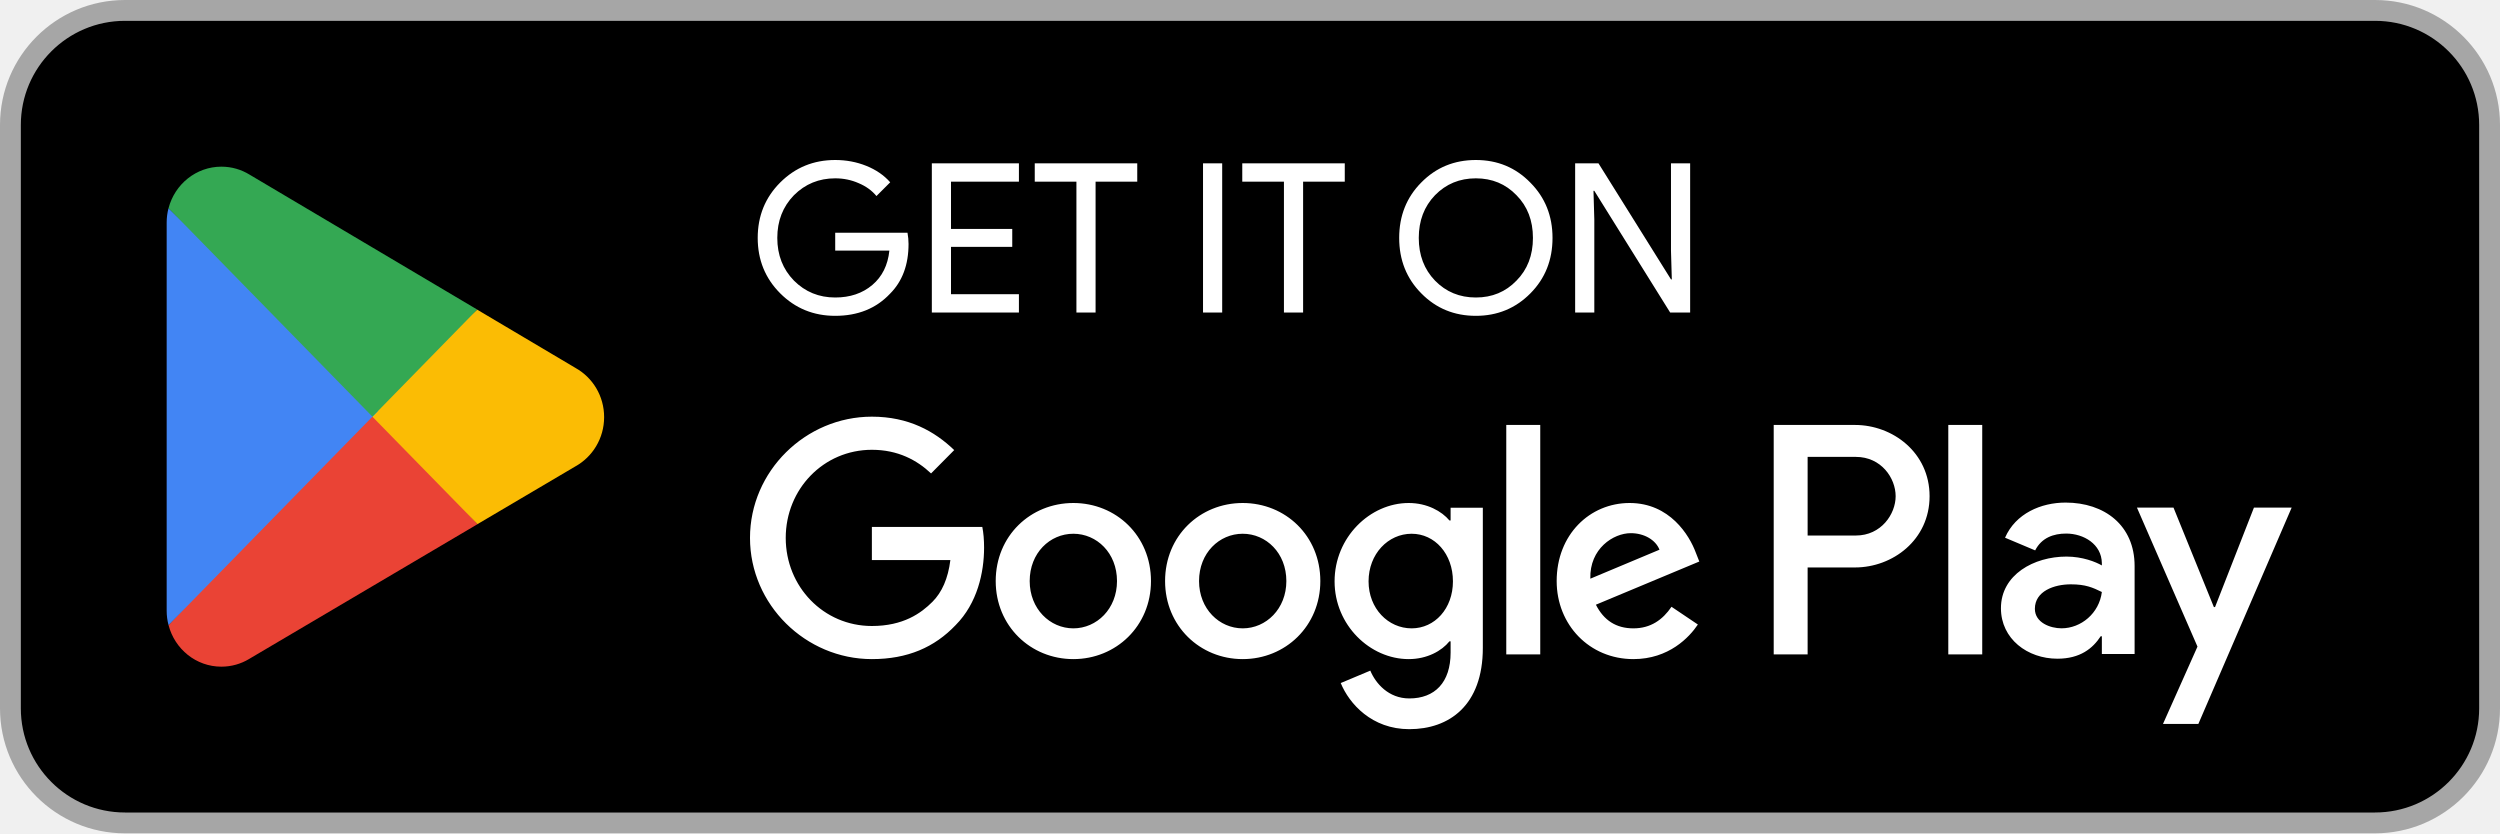
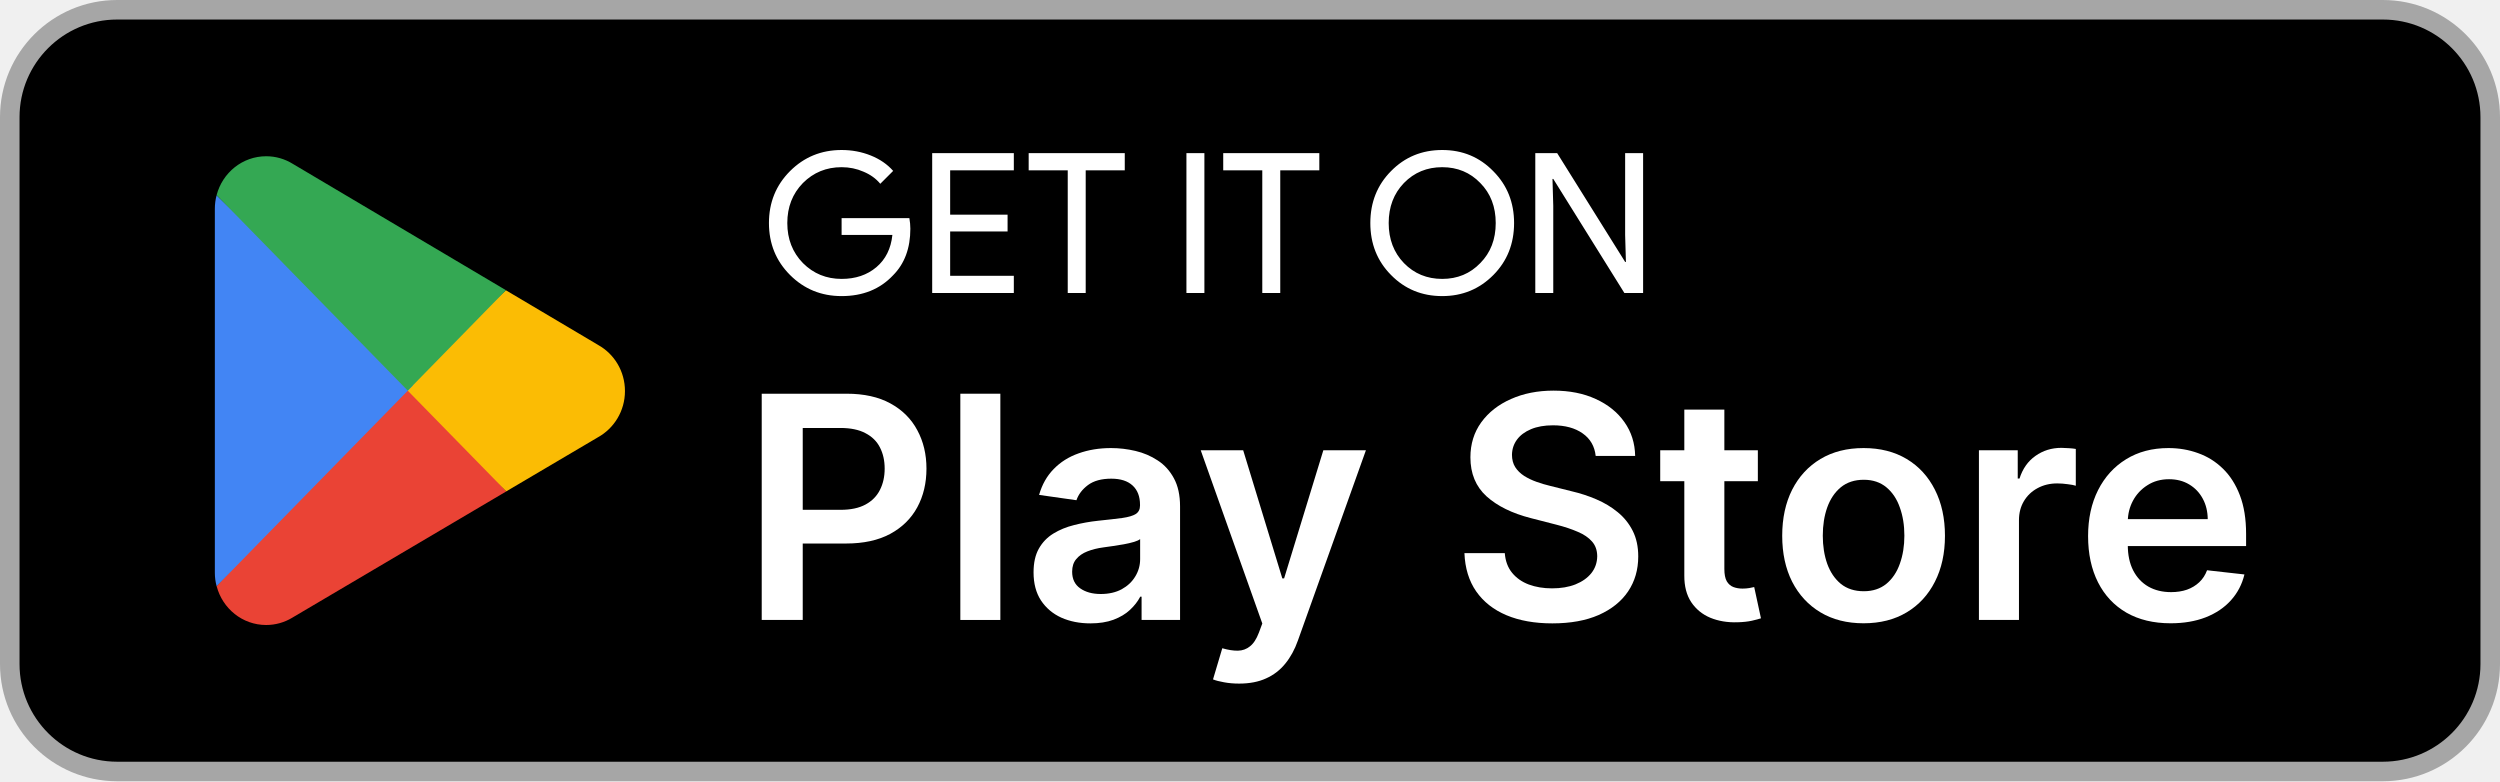
- <svg xmlns="http://www.w3.org/2000/svg" width="120" height="40" viewBox="0 0 120 40" fill="none">
-   <rect x="0.5" y="0.5" width="119" height="39" rx="5.5" fill="black" />
-   <rect x="0.5" y="0.5" width="119" height="39" rx="5.5" stroke="#A6A6A6" />
-   <path d="M17.805 19.462L8.09 30.006C8.091 30.008 8.091 30.011 8.092 30.012C8.39 31.157 9.412 32 10.626 32C11.111 32 11.566 31.866 11.957 31.631L11.988 31.612L22.923 25.159L17.805 19.462Z" fill="#EA4335" />
-   <path d="M27.631 17.666L27.622 17.66L22.901 14.861L17.582 19.701L22.92 25.158L27.616 22.388C28.439 21.932 28.998 21.045 28.998 20.022C28.998 19.005 28.447 18.122 27.631 17.666Z" fill="#FBBC04" />
-   <path d="M8.089 9.993C8.031 10.213 8 10.445 8 10.684V29.316C8 29.555 8.031 29.787 8.09 30.006L18.139 19.731L8.089 9.993Z" fill="#4285F4" />
-   <path d="M17.877 20L22.905 14.859L11.982 8.384C11.586 8.14 11.122 8 10.627 8C9.413 8 8.389 8.845 8.091 9.99C8.091 9.991 8.09 9.992 8.09 9.993L17.877 20Z" fill="#34A853" />
-   <path d="M43.61 11.71C43.61 12.71 43.313 13.507 42.72 14.1C42.053 14.807 41.177 15.16 40.09 15.16C39.05 15.16 38.17 14.8 37.45 14.08C36.73 13.36 36.37 12.473 36.37 11.42C36.37 10.367 36.73 9.48 37.45 8.76C38.17 8.04 39.05 7.68 40.09 7.68C40.617 7.68 41.113 7.773 41.58 7.96C42.047 8.147 42.43 8.41 42.73 8.75L42.07 9.41C41.85 9.143 41.563 8.937 41.21 8.79C40.863 8.637 40.49 8.56 40.09 8.56C39.31 8.56 38.65 8.83 38.11 9.37C37.577 9.917 37.31 10.6 37.31 11.42C37.31 12.24 37.577 12.923 38.11 13.47C38.65 14.01 39.31 14.28 40.09 14.28C40.803 14.28 41.397 14.08 41.87 13.68C42.343 13.28 42.617 12.73 42.69 12.03H40.09V11.17H43.56C43.593 11.357 43.61 11.537 43.61 11.71ZM48.908 7.84V8.72H45.648V10.99H48.588V11.85H45.648V14.12H48.908V15H44.728V7.84H48.908ZM52.588 8.72V15H51.668V8.72H49.668V7.84H54.588V8.72H52.588ZM58.665 15H57.745V7.84H58.665V15ZM62.549 8.72V15H61.629V8.72H59.629V7.84H64.549V8.72H62.549ZM74.521 11.42C74.521 12.48 74.168 13.367 73.461 14.08C72.748 14.8 71.874 15.16 70.841 15.16C69.801 15.16 68.928 14.8 68.221 14.08C67.514 13.367 67.161 12.48 67.161 11.42C67.161 10.36 67.514 9.473 68.221 8.76C68.928 8.04 69.801 7.68 70.841 7.68C71.881 7.68 72.754 8.043 73.461 8.77C74.168 9.483 74.521 10.367 74.521 11.42ZM68.101 11.42C68.101 12.247 68.361 12.93 68.881 13.47C69.408 14.01 70.061 14.28 70.841 14.28C71.621 14.28 72.271 14.01 72.791 13.47C73.318 12.937 73.581 12.253 73.581 11.42C73.581 10.587 73.318 9.903 72.791 9.37C72.271 8.83 71.621 8.56 70.841 8.56C70.061 8.56 69.408 8.83 68.881 9.37C68.361 9.91 68.101 10.593 68.101 11.42ZM76.527 15H75.607V7.84H76.727L80.207 13.41H80.247L80.207 12.03V7.84H81.127V15H80.167L76.527 9.16H76.487L76.527 10.54V15Z" fill="white" />
-   <path d="M93.518 31.41H95.147V20.398H93.518V31.41ZM108.189 24.365L106.322 29.139H106.266L104.328 24.365H102.573L105.479 31.037L103.823 34.749H105.521L110 24.365H108.189ZM98.952 30.159C98.418 30.159 97.674 29.89 97.674 29.223C97.674 28.374 98.6 28.048 99.4 28.048C100.116 28.048 100.454 28.204 100.889 28.416C100.762 29.436 99.892 30.159 98.952 30.159ZM99.148 24.124C97.969 24.124 96.747 24.648 96.242 25.81L97.688 26.419C97.997 25.81 98.572 25.611 99.176 25.611C100.019 25.611 100.875 26.121 100.889 27.028V27.141C100.594 26.971 99.963 26.716 99.19 26.716C97.632 26.716 96.045 27.581 96.045 29.195C96.045 30.669 97.323 31.618 98.755 31.618C99.85 31.618 100.454 31.122 100.833 30.541H100.889V31.391H102.461V27.169C102.461 25.215 101.015 24.124 99.148 24.124ZM89.082 25.705H86.766V21.931H89.082C90.3 21.931 90.991 22.948 90.991 23.818C90.991 24.671 90.3 25.705 89.082 25.705ZM89.04 20.398H85.138V31.41H86.766V27.238H89.04C90.845 27.238 92.62 25.918 92.62 23.818C92.62 21.717 90.845 20.398 89.04 20.398ZM67.758 30.161C66.633 30.161 65.691 29.21 65.691 27.905C65.691 26.585 66.633 25.62 67.758 25.62C68.87 25.62 69.741 26.585 69.741 27.905C69.741 29.21 68.87 30.161 67.758 30.161ZM69.629 24.981H69.572C69.206 24.542 68.504 24.144 67.618 24.144C65.761 24.144 64.06 25.79 64.06 27.905C64.06 30.005 65.761 31.637 67.618 31.637C68.504 31.637 69.206 31.24 69.572 30.785H69.629V31.325C69.629 32.758 68.87 33.525 67.646 33.525C66.647 33.525 66.028 32.8 65.775 32.19L64.355 32.786C64.763 33.78 65.846 35 67.646 35C69.558 35 71.176 33.865 71.176 31.098V24.371H69.629V24.981ZM72.301 31.41H73.932V20.397H72.301V31.41ZM76.336 27.777C76.294 26.33 77.447 25.592 78.277 25.592C78.924 25.592 79.472 25.918 79.655 26.386L76.336 27.777ZM81.399 26.528C81.09 25.691 80.147 24.144 78.221 24.144C76.308 24.144 74.72 25.662 74.72 27.891C74.72 29.991 76.294 31.637 78.403 31.637C80.105 31.637 81.09 30.587 81.498 29.977L80.232 29.125C79.81 29.749 79.233 30.161 78.403 30.161C77.574 30.161 76.983 29.777 76.603 29.026L81.567 26.953L81.399 26.528ZM41.85 25.294V26.883H45.618C45.506 27.777 45.211 28.43 44.761 28.883C44.212 29.437 43.354 30.048 41.85 30.048C39.529 30.048 37.715 28.16 37.715 25.819C37.715 23.477 39.529 21.59 41.85 21.59C43.102 21.59 44.016 22.087 44.691 22.725L45.802 21.604C44.859 20.696 43.608 20 41.85 20C38.672 20 36 22.612 36 25.819C36 29.026 38.672 31.637 41.85 31.637C43.565 31.637 44.859 31.069 45.871 30.005C46.913 28.955 47.236 27.479 47.236 26.287C47.236 25.918 47.208 25.578 47.151 25.294H41.85ZM51.521 30.161C50.396 30.161 49.425 29.224 49.425 27.891C49.425 26.542 50.396 25.62 51.521 25.62C52.645 25.62 53.616 26.542 53.616 27.891C53.616 29.224 52.645 30.161 51.521 30.161ZM51.521 24.144C49.467 24.144 47.794 25.719 47.794 27.891C47.794 30.048 49.467 31.637 51.521 31.637C53.574 31.637 55.247 30.048 55.247 27.891C55.247 25.719 53.574 24.144 51.521 24.144ZM59.65 30.161C58.525 30.161 57.554 29.224 57.554 27.891C57.554 26.542 58.525 25.62 59.65 25.62C60.775 25.62 61.745 26.542 61.745 27.891C61.745 29.224 60.775 30.161 59.65 30.161ZM59.65 24.144C57.597 24.144 55.924 25.719 55.924 27.891C55.924 30.048 57.597 31.637 59.65 31.637C61.703 31.637 63.376 30.048 63.376 27.891C63.376 25.719 61.703 24.144 59.65 24.144Z" fill="white" />
+ <svg xmlns="http://www.w3.org/2000/svg" width="128" height="40" viewBox="0 0 128 40" fill="none">
+   <rect x="0.5" y="0.5" width="127" height="39" rx="5.5" fill="black" />
+   <rect x="0.5" y="0.5" width="127" height="39" rx="5.5" stroke="#A6A6A6" />
+   <path d="M20.805 19.462L11.09 30.006C11.091 30.008 11.091 30.011 11.092 30.012C11.39 31.157 12.412 32 13.626 32C14.111 32 14.566 31.866 14.957 31.631L14.988 31.612L25.923 25.159L20.805 19.462Z" fill="#EA4335" />
+   <path d="M30.631 17.666L30.622 17.66L25.901 14.861L20.582 19.701L25.92 25.158L30.616 22.388C31.439 21.932 31.998 21.045 31.998 20.022C31.998 19.005 31.447 18.122 30.631 17.666Z" fill="#FBBC04" />
+   <path d="M11.089 9.999C11.031 10.219 11 10.451 11 10.69V29.322C11 29.561 11.031 29.792 11.09 30.012L21.139 19.737L11.089 9.999Z" fill="#4285F4" />
+   <path d="M20.877 20L25.905 14.859L14.982 8.384C14.586 8.14 14.122 8 13.627 8C12.413 8 11.389 8.845 11.091 9.99C11.091 9.991 11.09 9.992 11.09 9.993L20.877 20Z" fill="#34A853" />
+   <path d="M46.61 11.71C46.61 12.71 46.313 13.507 45.72 14.1C45.053 14.807 44.177 15.16 43.09 15.16C42.05 15.16 41.17 14.8 40.45 14.08C39.73 13.36 39.37 12.473 39.37 11.42C39.37 10.367 39.73 9.48 40.45 8.76C41.17 8.04 42.05 7.68 43.09 7.68C43.617 7.68 44.113 7.773 44.58 7.96C45.047 8.147 45.43 8.41 45.73 8.75L45.07 9.41C44.85 9.143 44.563 8.937 44.21 8.79C43.863 8.637 43.49 8.56 43.09 8.56C42.31 8.56 41.65 8.83 41.11 9.37C40.577 9.917 40.31 10.6 40.31 11.42C40.31 12.24 40.577 12.923 41.11 13.47C41.65 14.01 42.31 14.28 43.09 14.28C43.803 14.28 44.397 14.08 44.87 13.68C45.343 13.28 45.617 12.73 45.69 12.03H43.09V11.17H46.56C46.593 11.357 46.61 11.537 46.61 11.71ZM51.908 7.84V8.72H48.648V10.99H51.588V11.85H48.648V14.12H51.908V15H47.728V7.84H51.908ZM55.588 8.72V15H54.668V8.72H52.668V7.84H57.588V8.72H55.588ZM61.665 15H60.745V7.84H61.665V15ZM65.549 8.72V15H64.629V8.72H62.629V7.84H67.549V8.72H65.549ZM77.521 11.42C77.521 12.48 77.168 13.367 76.461 14.08C75.748 14.8 74.874 15.16 73.841 15.16C72.801 15.16 71.928 14.8 71.221 14.08C70.514 13.367 70.161 12.48 70.161 11.42C70.161 10.36 70.514 9.473 71.221 8.76C71.928 8.04 72.801 7.68 73.841 7.68C74.881 7.68 75.754 8.043 76.461 8.77C77.168 9.483 77.521 10.367 77.521 11.42ZM71.101 11.42C71.101 12.247 71.361 12.93 71.881 13.47C72.408 14.01 73.061 14.28 73.841 14.28C74.621 14.28 75.271 14.01 75.791 13.47C76.318 12.937 76.581 12.253 76.581 11.42C76.581 10.587 76.318 9.903 75.791 9.37C75.271 8.83 74.621 8.56 73.841 8.56C73.061 8.56 72.408 8.83 71.881 9.37C71.361 9.91 71.101 10.593 71.101 11.42ZM79.527 15H78.607V7.84H79.727L83.207 13.41H83.247L83.207 12.03V7.84H84.127V15H83.167L79.527 9.16H79.487L79.527 10.54V15Z" fill="white" />
+   <path d="M39 31.742V20.158H43.348C44.238 20.158 44.986 20.324 45.59 20.656C46.197 20.988 46.656 21.444 46.965 22.025C47.278 22.602 47.435 23.258 47.435 23.993C47.435 24.736 47.278 25.396 46.965 25.973C46.652 26.55 46.19 27.004 45.578 27.336C44.967 27.664 44.214 27.828 43.319 27.828H40.438V26.103H43.036C43.557 26.103 43.984 26.012 44.316 25.831C44.648 25.651 44.893 25.402 45.052 25.085C45.214 24.768 45.295 24.404 45.295 23.993C45.295 23.582 45.214 23.22 45.052 22.907C44.893 22.594 44.646 22.351 44.31 22.178C43.978 22 43.55 21.912 43.025 21.912H41.1V31.742H39Z" fill="white" />
+   <path d="M51.218 20.158V31.742H49.169V20.158H51.218Z" fill="white" />
+   <path d="M55.828 31.917C55.276 31.917 54.78 31.819 54.339 31.623C53.901 31.424 53.554 31.129 53.297 30.741C53.044 30.353 52.918 29.874 52.918 29.304C52.918 28.814 53.008 28.409 53.19 28.088C53.371 27.768 53.618 27.511 53.931 27.319C54.244 27.127 54.597 26.982 54.99 26.884C55.386 26.782 55.795 26.708 56.218 26.663C56.728 26.61 57.141 26.563 57.458 26.521C57.775 26.476 58.005 26.408 58.149 26.318C58.296 26.224 58.369 26.078 58.369 25.882V25.848C58.369 25.422 58.243 25.092 57.99 24.859C57.737 24.625 57.373 24.508 56.898 24.508C56.396 24.508 55.997 24.617 55.703 24.836C55.412 25.055 55.216 25.313 55.114 25.611L53.201 25.339C53.352 24.811 53.601 24.37 53.948 24.016C54.295 23.658 54.72 23.39 55.222 23.213C55.724 23.032 56.279 22.941 56.886 22.941C57.305 22.941 57.722 22.99 58.137 23.088C58.552 23.186 58.932 23.348 59.275 23.575C59.619 23.797 59.894 24.101 60.102 24.485C60.313 24.87 60.419 25.351 60.419 25.928V31.742H58.449V30.549H58.381C58.256 30.79 58.081 31.016 57.854 31.227C57.632 31.435 57.35 31.603 57.011 31.731C56.675 31.855 56.28 31.917 55.828 31.917ZM56.36 30.413C56.771 30.413 57.128 30.332 57.43 30.17C57.732 30.004 57.964 29.785 58.126 29.514C58.292 29.242 58.375 28.946 58.375 28.626V27.602C58.311 27.655 58.201 27.704 58.047 27.749C57.896 27.794 57.726 27.834 57.537 27.868C57.349 27.902 57.162 27.932 56.977 27.958C56.792 27.985 56.631 28.007 56.496 28.026C56.19 28.067 55.916 28.135 55.675 28.23C55.433 28.324 55.243 28.456 55.103 28.626C54.963 28.791 54.894 29.006 54.894 29.27C54.894 29.647 55.031 29.932 55.307 30.124C55.582 30.317 55.933 30.413 56.36 30.413Z" fill="white" />
+   <path d="M63.442 35C63.162 35 62.904 34.977 62.666 34.932C62.432 34.891 62.245 34.842 62.106 34.785L62.581 33.19C62.879 33.277 63.145 33.318 63.379 33.315C63.613 33.311 63.819 33.237 63.996 33.094C64.178 32.954 64.331 32.721 64.455 32.392L64.63 31.923L61.477 23.054H63.651L65.655 29.615H65.746L67.755 23.054H69.935L66.453 32.794C66.291 33.254 66.076 33.648 65.808 33.976C65.54 34.308 65.212 34.561 64.823 34.734C64.438 34.911 63.978 35 63.442 35Z" fill="white" />
+   <path d="M81.699 23.343C81.646 22.849 81.423 22.464 81.031 22.189C80.642 21.914 80.136 21.776 79.513 21.776C79.076 21.776 78.7 21.842 78.387 21.974C78.074 22.106 77.834 22.285 77.668 22.511C77.502 22.738 77.417 22.996 77.413 23.286C77.413 23.527 77.468 23.737 77.577 23.914C77.691 24.091 77.844 24.242 78.036 24.366C78.228 24.487 78.442 24.589 78.676 24.672C78.91 24.755 79.145 24.825 79.383 24.881L80.47 25.153C80.908 25.255 81.329 25.392 81.733 25.566C82.14 25.739 82.504 25.958 82.825 26.222C83.15 26.486 83.406 26.804 83.595 27.178C83.784 27.551 83.878 27.988 83.878 28.49C83.878 29.169 83.705 29.766 83.357 30.283C83.01 30.796 82.508 31.197 81.852 31.488C81.199 31.774 80.408 31.917 79.48 31.917C78.578 31.917 77.794 31.778 77.13 31.499C76.47 31.22 75.953 30.813 75.579 30.277C75.209 29.742 75.009 29.089 74.979 28.32H77.045C77.076 28.724 77.2 29.059 77.419 29.327C77.638 29.595 77.923 29.794 78.274 29.927C78.629 30.058 79.025 30.124 79.463 30.124C79.919 30.124 80.319 30.057 80.663 29.921C81.01 29.781 81.282 29.589 81.478 29.344C81.674 29.095 81.774 28.805 81.778 28.473C81.774 28.171 81.686 27.922 81.512 27.726C81.338 27.526 81.095 27.36 80.782 27.229C80.472 27.093 80.11 26.972 79.695 26.866L78.376 26.527C77.421 26.282 76.666 25.911 76.111 25.413C75.56 24.911 75.285 24.246 75.285 23.416C75.285 22.734 75.47 22.136 75.84 21.623C76.213 21.11 76.721 20.713 77.362 20.43C78.004 20.143 78.73 20 79.542 20C80.365 20 81.085 20.143 81.704 20.43C82.327 20.713 82.816 21.107 83.171 21.612C83.525 22.113 83.708 22.69 83.72 23.343H81.699Z" fill="white" />
+   <path d="M90.002 23.054V24.638H85.003V23.054H90.002ZM86.237 20.973H88.287V29.129C88.287 29.404 88.328 29.615 88.411 29.762C88.498 29.906 88.611 30.004 88.751 30.057C88.891 30.109 89.045 30.136 89.215 30.136C89.344 30.136 89.46 30.126 89.566 30.108C89.676 30.089 89.759 30.072 89.815 30.057L90.161 31.657C90.051 31.695 89.894 31.736 89.691 31.782C89.491 31.827 89.245 31.853 88.955 31.861C88.442 31.876 87.979 31.799 87.568 31.629C87.156 31.456 86.83 31.188 86.588 30.826C86.351 30.464 86.234 30.011 86.237 29.468V20.973Z" fill="white" />
+   <path d="M95.415 31.912C94.566 31.912 93.83 31.725 93.208 31.352C92.585 30.979 92.102 30.456 91.758 29.785C91.419 29.114 91.249 28.33 91.249 27.432C91.249 26.535 91.419 25.748 91.758 25.073C92.102 24.399 92.585 23.874 93.208 23.501C93.83 23.128 94.566 22.941 95.415 22.941C96.265 22.941 97.001 23.128 97.623 23.501C98.246 23.874 98.727 24.399 99.067 25.073C99.41 25.748 99.582 26.535 99.582 27.432C99.582 28.33 99.41 29.114 99.067 29.785C98.727 30.456 98.246 30.979 97.623 31.352C97.001 31.725 96.265 31.912 95.415 31.912ZM95.427 30.271C95.887 30.271 96.272 30.145 96.582 29.892C96.891 29.636 97.121 29.293 97.272 28.863C97.427 28.433 97.504 27.954 97.504 27.427C97.504 26.895 97.427 26.414 97.272 25.984C97.121 25.55 96.891 25.206 96.582 24.949C96.272 24.693 95.887 24.564 95.427 24.564C94.955 24.564 94.563 24.693 94.249 24.949C93.94 25.206 93.708 25.55 93.553 25.984C93.402 26.414 93.327 26.895 93.327 27.427C93.327 27.954 93.402 28.433 93.553 28.863C93.708 29.293 93.94 29.636 94.249 29.892C94.563 30.145 94.955 30.271 95.427 30.271Z" fill="white" />
+   <path d="M101.321 31.742V23.054H103.308V24.502H103.399C103.558 24.001 103.829 23.614 104.214 23.343C104.603 23.067 105.046 22.93 105.545 22.93C105.658 22.93 105.784 22.936 105.924 22.947C106.067 22.954 106.186 22.968 106.281 22.986V24.87C106.194 24.84 106.056 24.813 105.867 24.791C105.682 24.764 105.503 24.751 105.329 24.751C104.956 24.751 104.62 24.832 104.322 24.994C104.027 25.153 103.795 25.373 103.625 25.656C103.456 25.939 103.371 26.265 103.371 26.635V31.742H101.321Z" fill="white" />
+   <path d="M111.133 31.912C110.262 31.912 109.509 31.731 108.875 31.369C108.244 31.003 107.759 30.486 107.42 29.819C107.08 29.148 106.91 28.358 106.91 27.449C106.91 26.555 107.08 25.771 107.42 25.096C107.763 24.417 108.243 23.89 108.858 23.512C109.473 23.132 110.196 22.941 111.026 22.941C111.562 22.941 112.068 23.028 112.543 23.201C113.022 23.371 113.445 23.635 113.811 23.993C114.181 24.351 114.472 24.808 114.683 25.362C114.894 25.913 115 26.569 115 27.33V27.958H107.873V26.578H113.036C113.032 26.186 112.947 25.837 112.781 25.532C112.615 25.223 112.383 24.979 112.085 24.802C111.79 24.625 111.447 24.536 111.054 24.536C110.635 24.536 110.267 24.638 109.95 24.842C109.633 25.041 109.386 25.305 109.209 25.634C109.035 25.958 108.946 26.314 108.943 26.703V27.907C108.943 28.413 109.035 28.846 109.22 29.208C109.405 29.566 109.663 29.842 109.996 30.034C110.328 30.223 110.716 30.317 111.162 30.317C111.46 30.317 111.73 30.275 111.971 30.192C112.213 30.106 112.422 29.979 112.6 29.813C112.777 29.647 112.911 29.442 113.002 29.197L114.915 29.412C114.794 29.917 114.564 30.358 114.224 30.735C113.889 31.109 113.458 31.399 112.934 31.606C112.409 31.81 111.809 31.912 111.133 31.912Z" fill="white" />
</svg>
